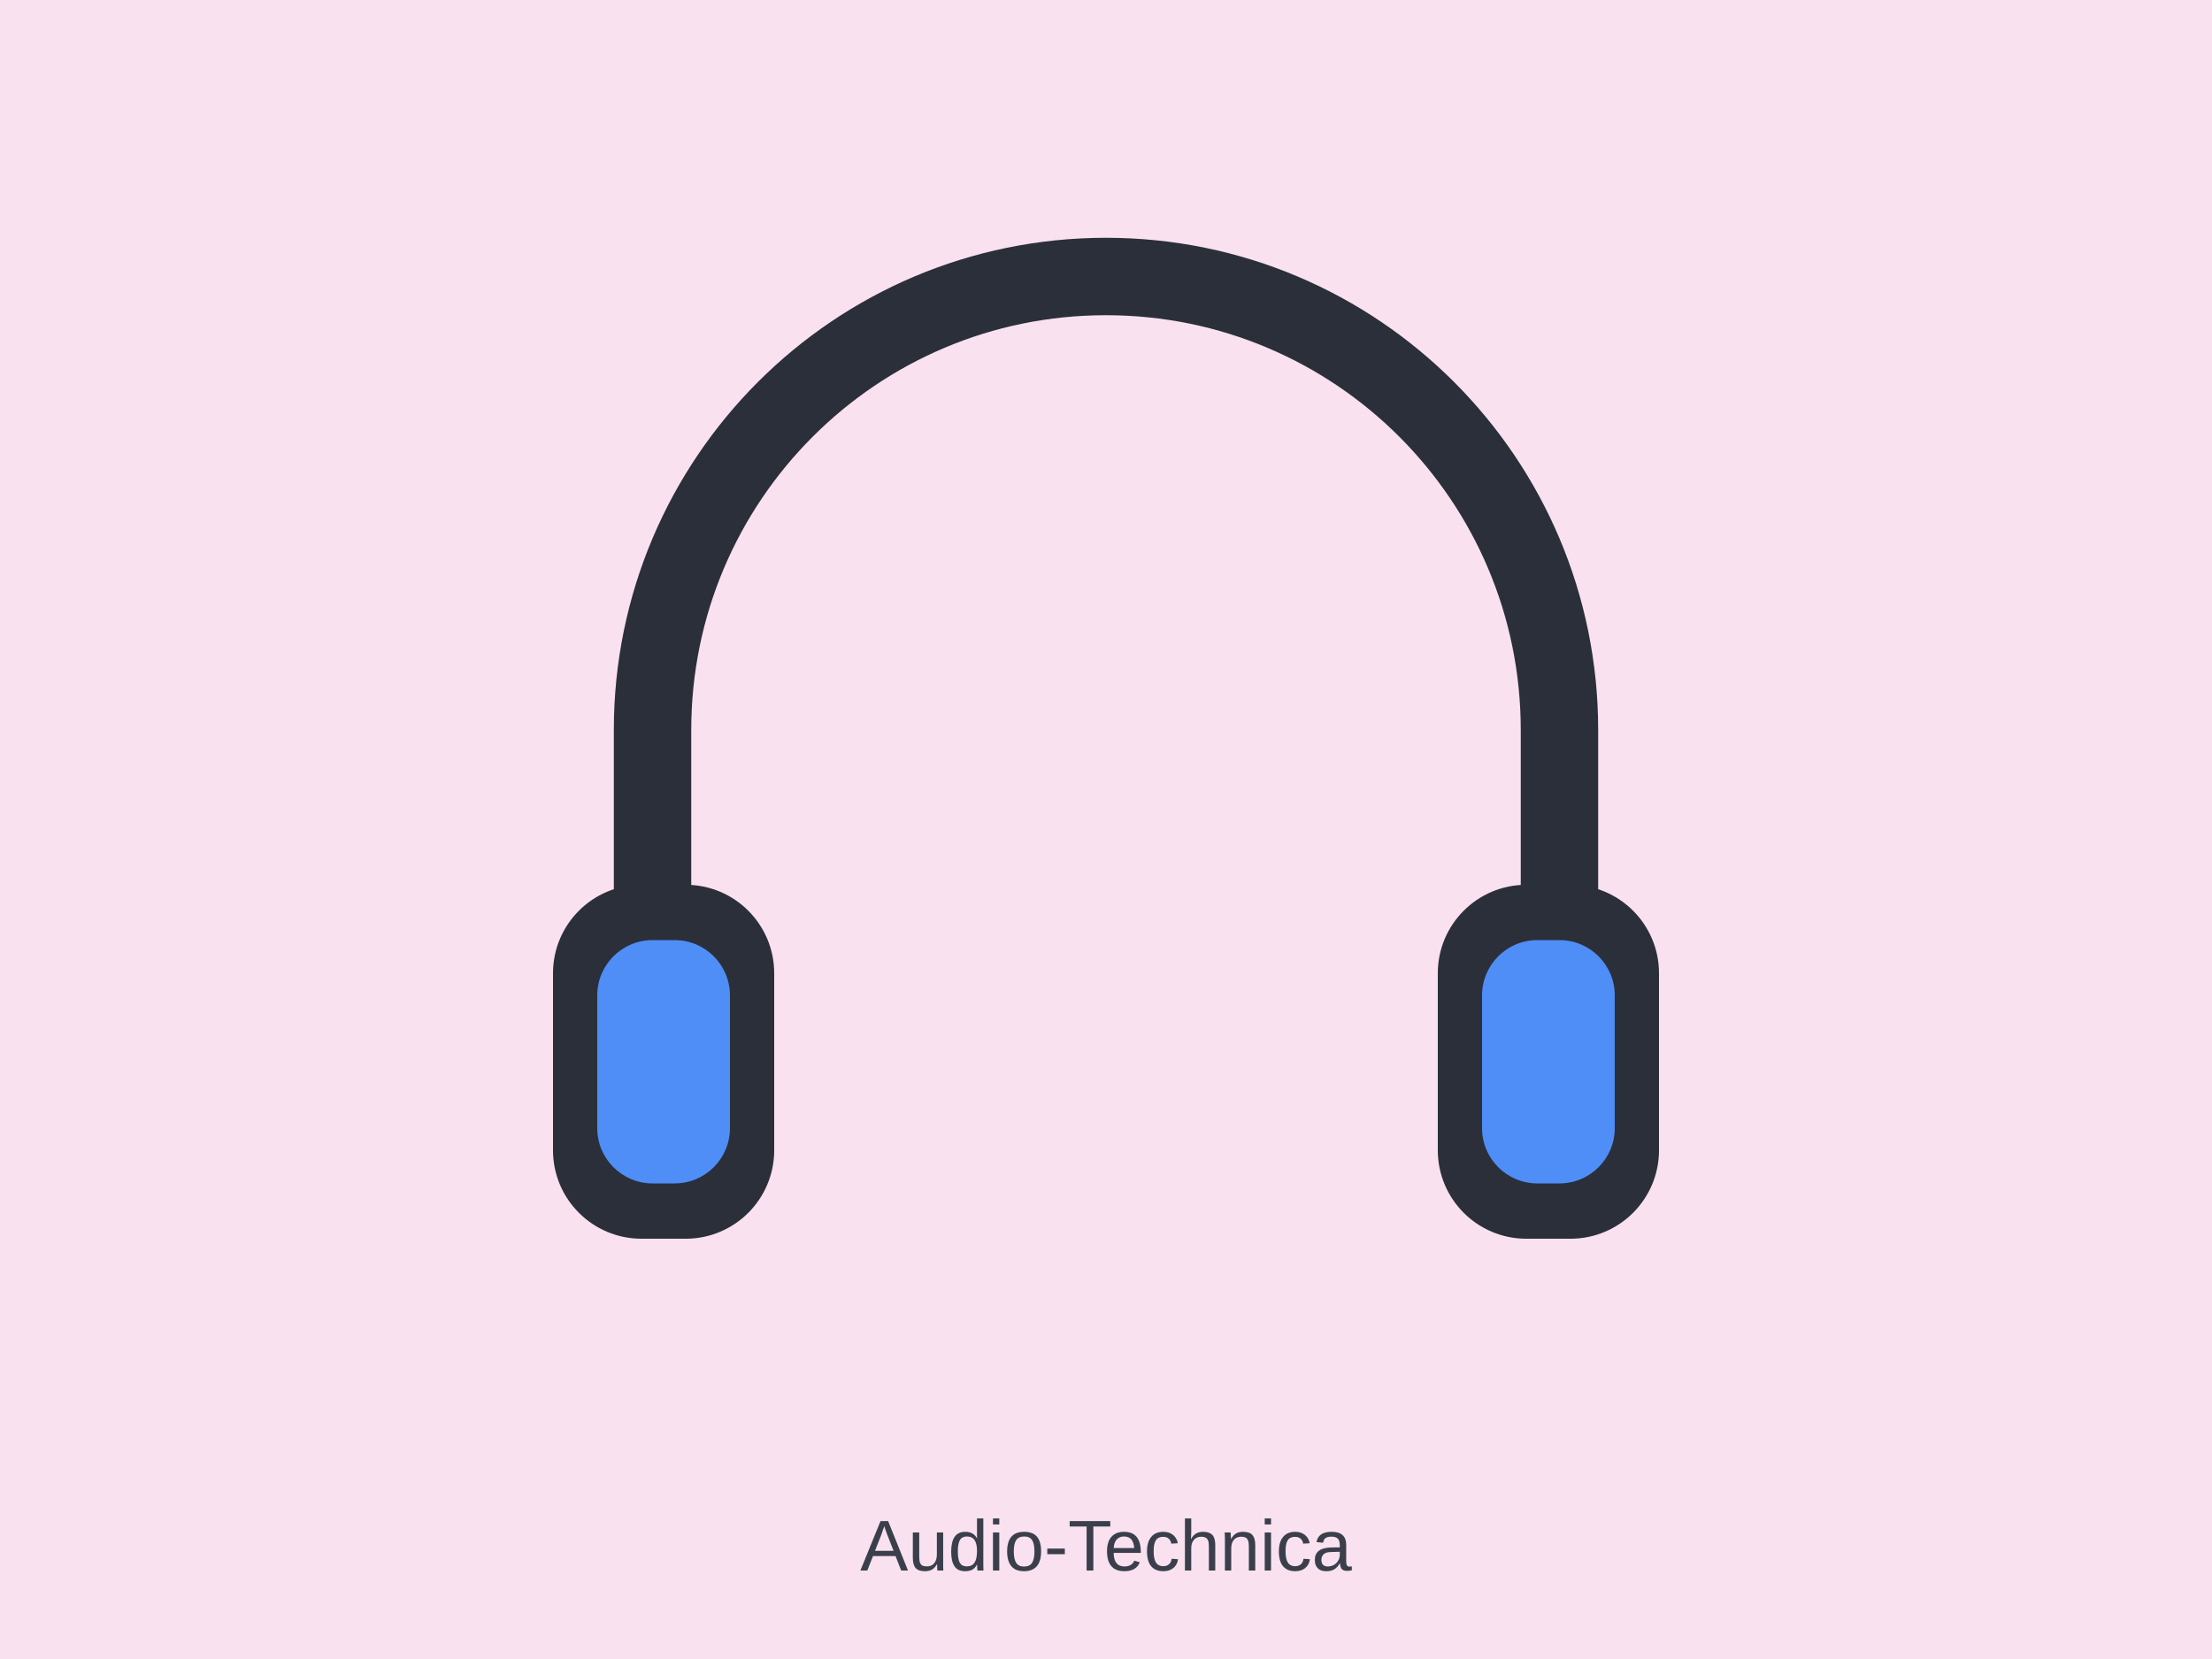
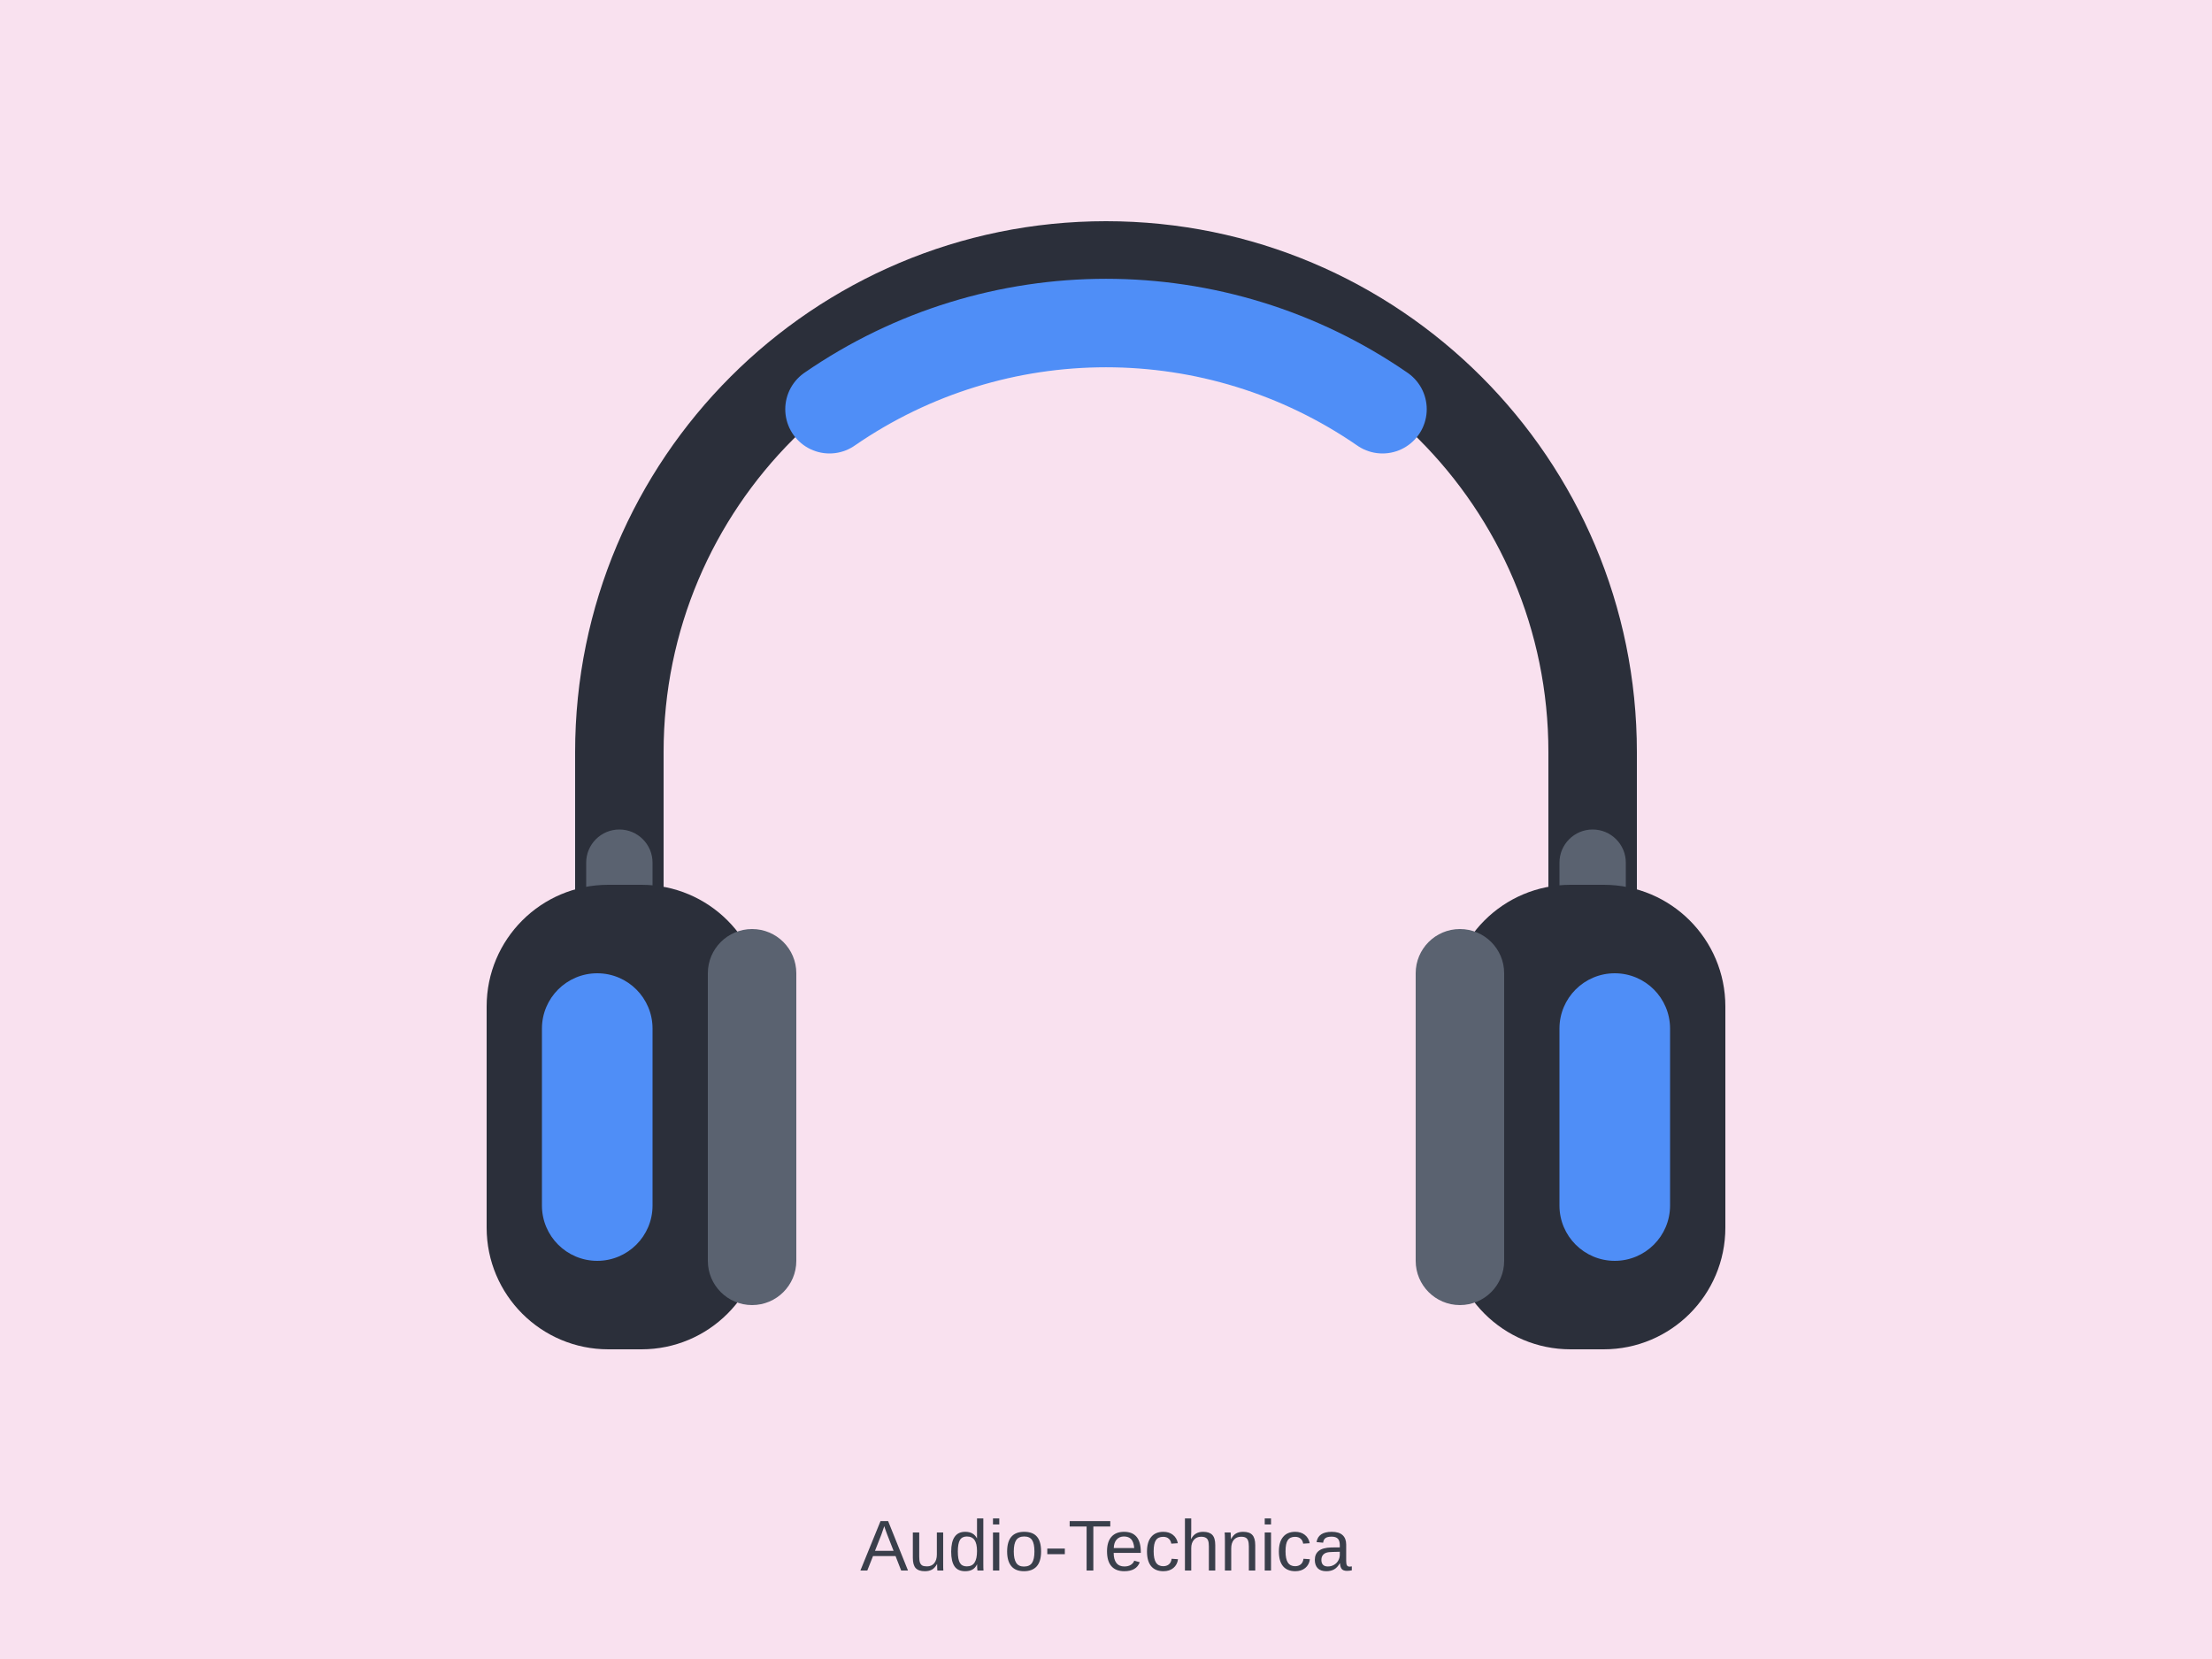
<svg xmlns="http://www.w3.org/2000/svg" viewBox="0 0 400 300" width="400" height="300" role="img" aria-label="Audio-Technica ATH-M50x">
  <rect width="400" height="300" fill="#f9e1ef" />
-   <path d="M118 178 V132 A82 82 0 0 1 282 132 V178" fill="none" stroke="#2b2f3a" stroke-width="14" stroke-linecap="round" />
-   <rect x="100" y="160" width="40" height="64" rx="16" fill="#2b2f3a" />
-   <rect x="260" y="160" width="40" height="64" rx="16" fill="#2b2f3a" />
-   <rect x="108" y="170" width="24" height="44" rx="10" fill="#4f8ef7" />
-   <rect x="268" y="170" width="24" height="44" rx="10" fill="#4f8ef7" />
+   <path d="M112 172 V136 A88 88 0 0 1 288 136 V172" fill="none" stroke="#2b2f3a" stroke-width="16" stroke-linecap="round" />
+   <path d="M150 74 A88 88 0 0 1 250 74" fill="none" stroke="#4f8ef7" stroke-width="16" stroke-linecap="round" />
+   <rect x="106" y="150" width="12" height="30" rx="6" fill="#5a6270" />
+   <rect x="282" y="150" width="12" height="30" rx="6" fill="#5a6270" />
+   <rect x="88" y="160" width="50" height="84" rx="22" fill="#2b2f3a" />
+   <rect x="262" y="160" width="50" height="84" rx="22" fill="#2b2f3a" />
+   <rect x="128" y="168" width="16" height="68" rx="8" fill="#5a6270" />
+   <rect x="256" y="168" width="16" height="68" rx="8" fill="#5a6270" />
+   <rect x="98" y="176" width="20" height="52" rx="10" fill="#4f8ef7" />
+   <rect x="282" y="176" width="20" height="52" rx="10" fill="#4f8ef7" />
  <text x="200" y="284" font-family="Arial, Helvetica, sans-serif" font-size="13" text-anchor="middle" fill="#3a3f4b">Audio-Technica</text>
</svg>
